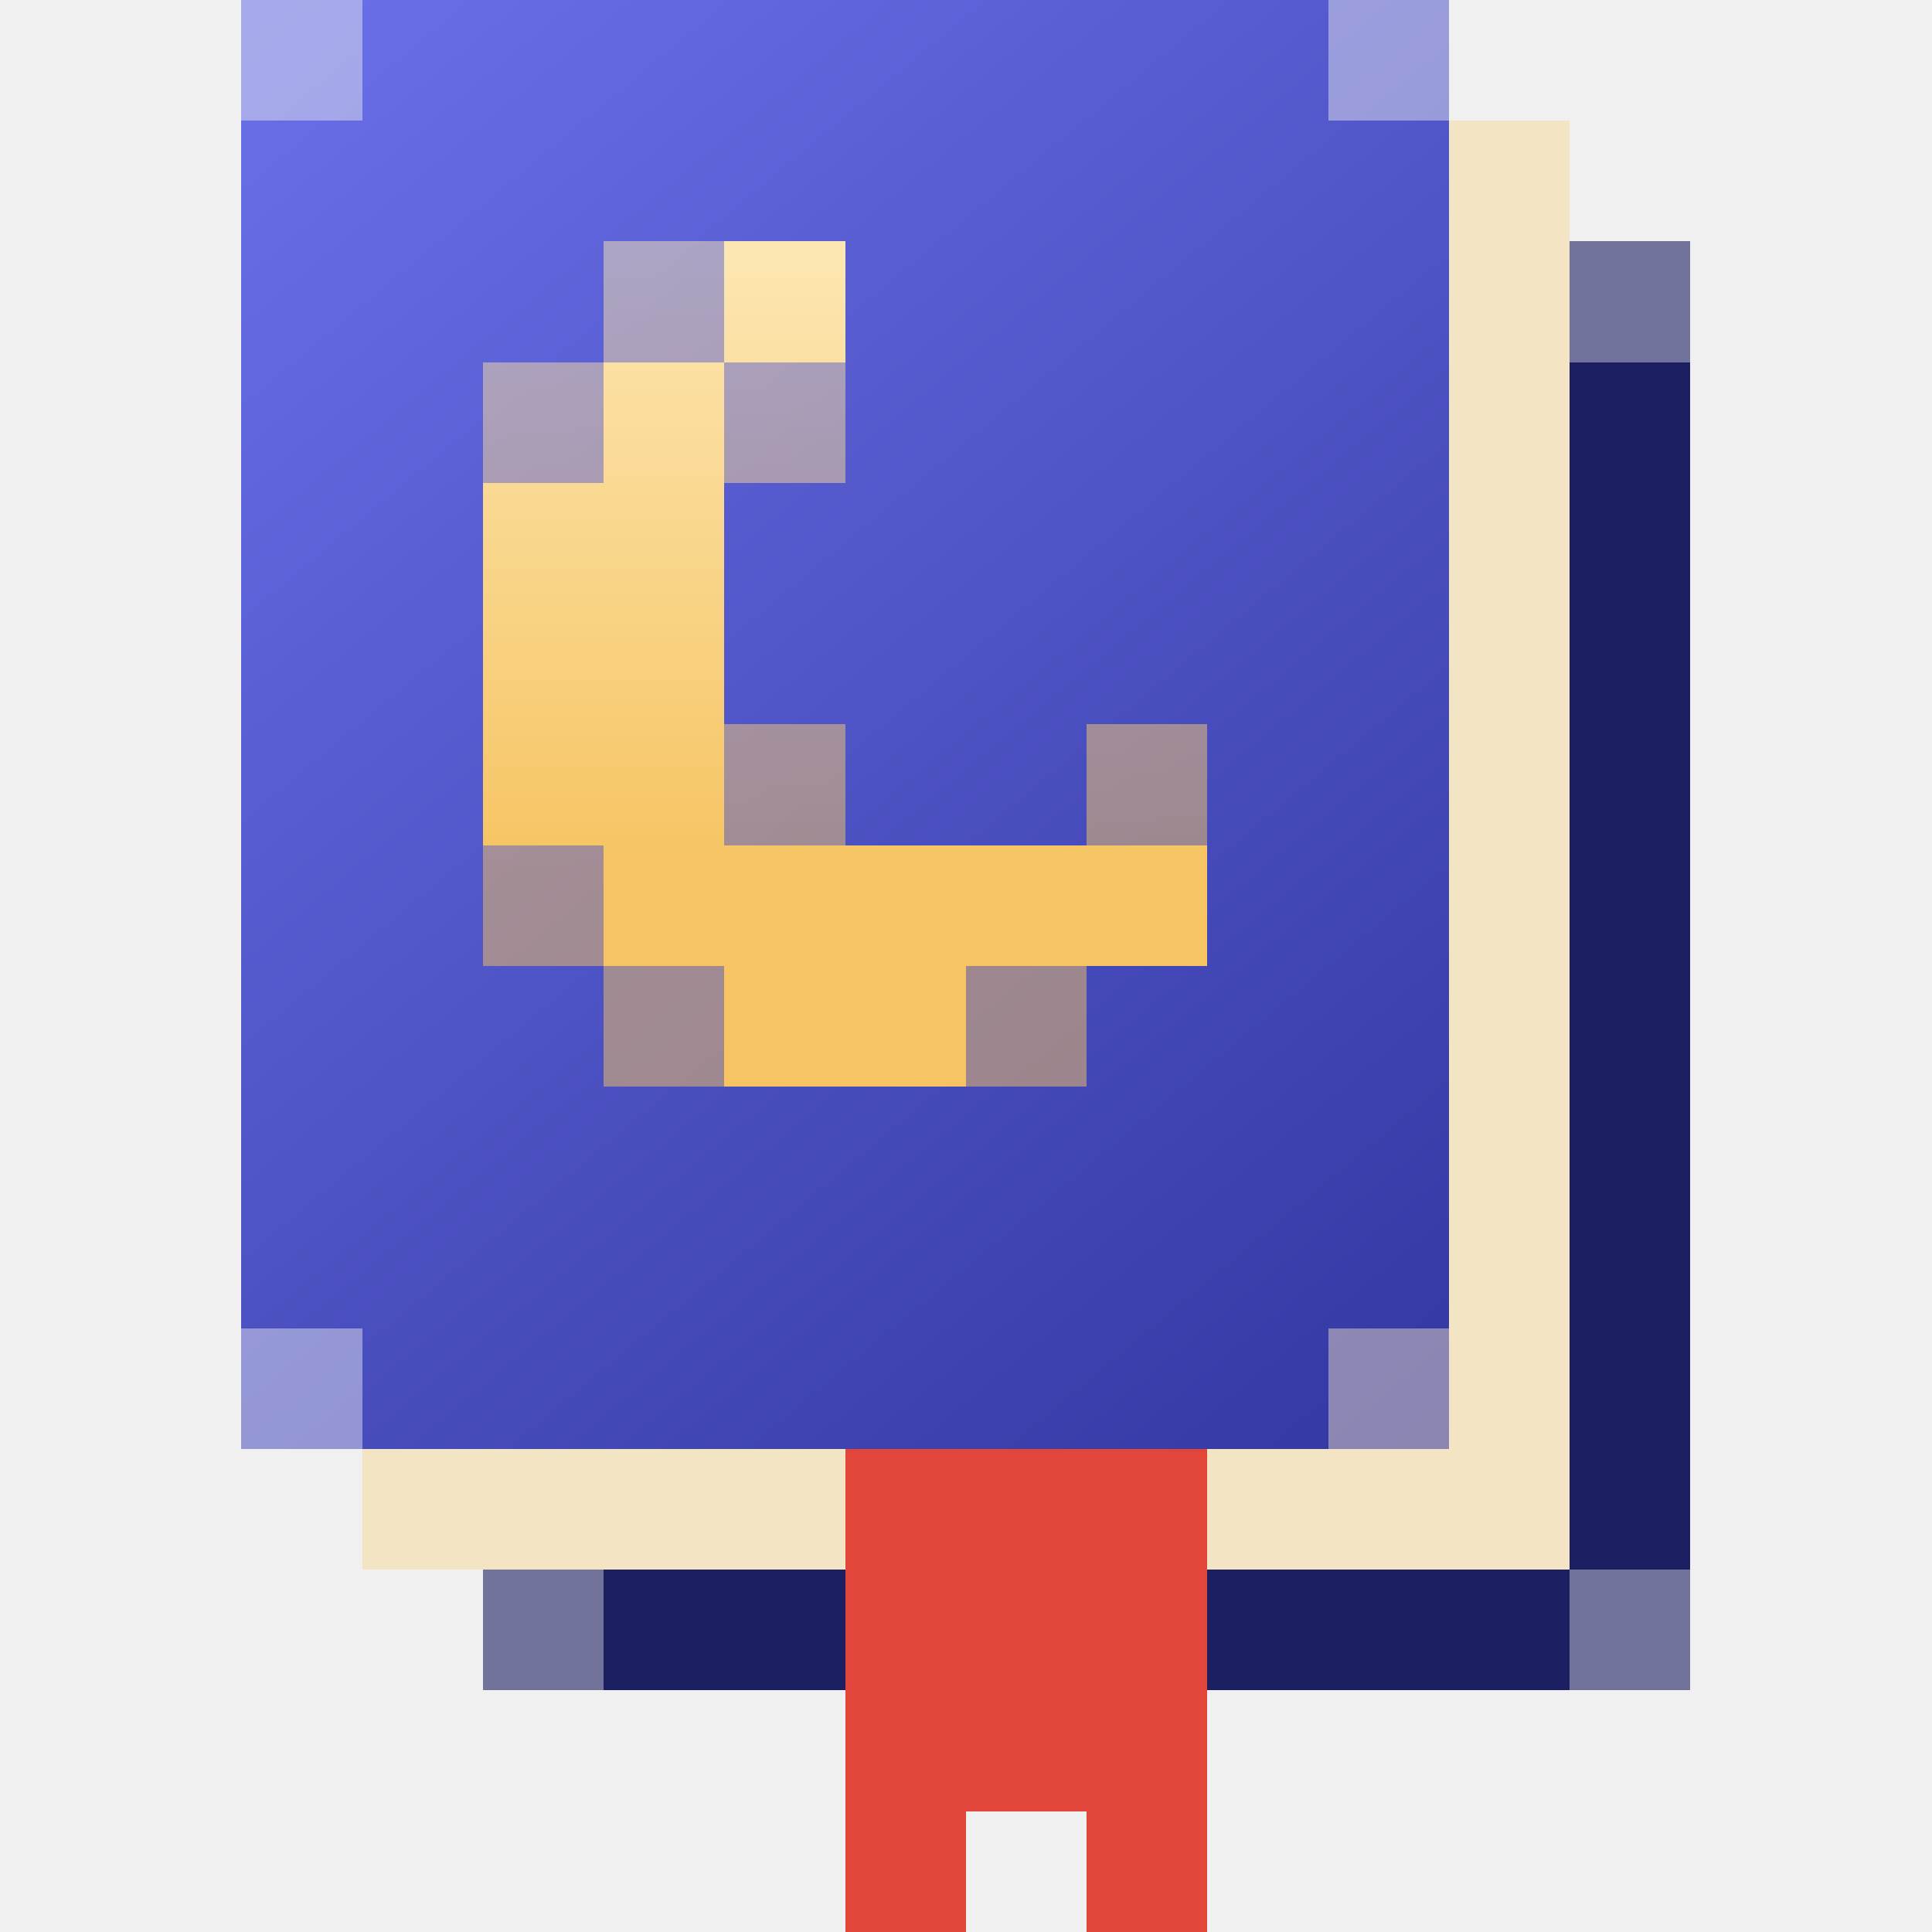
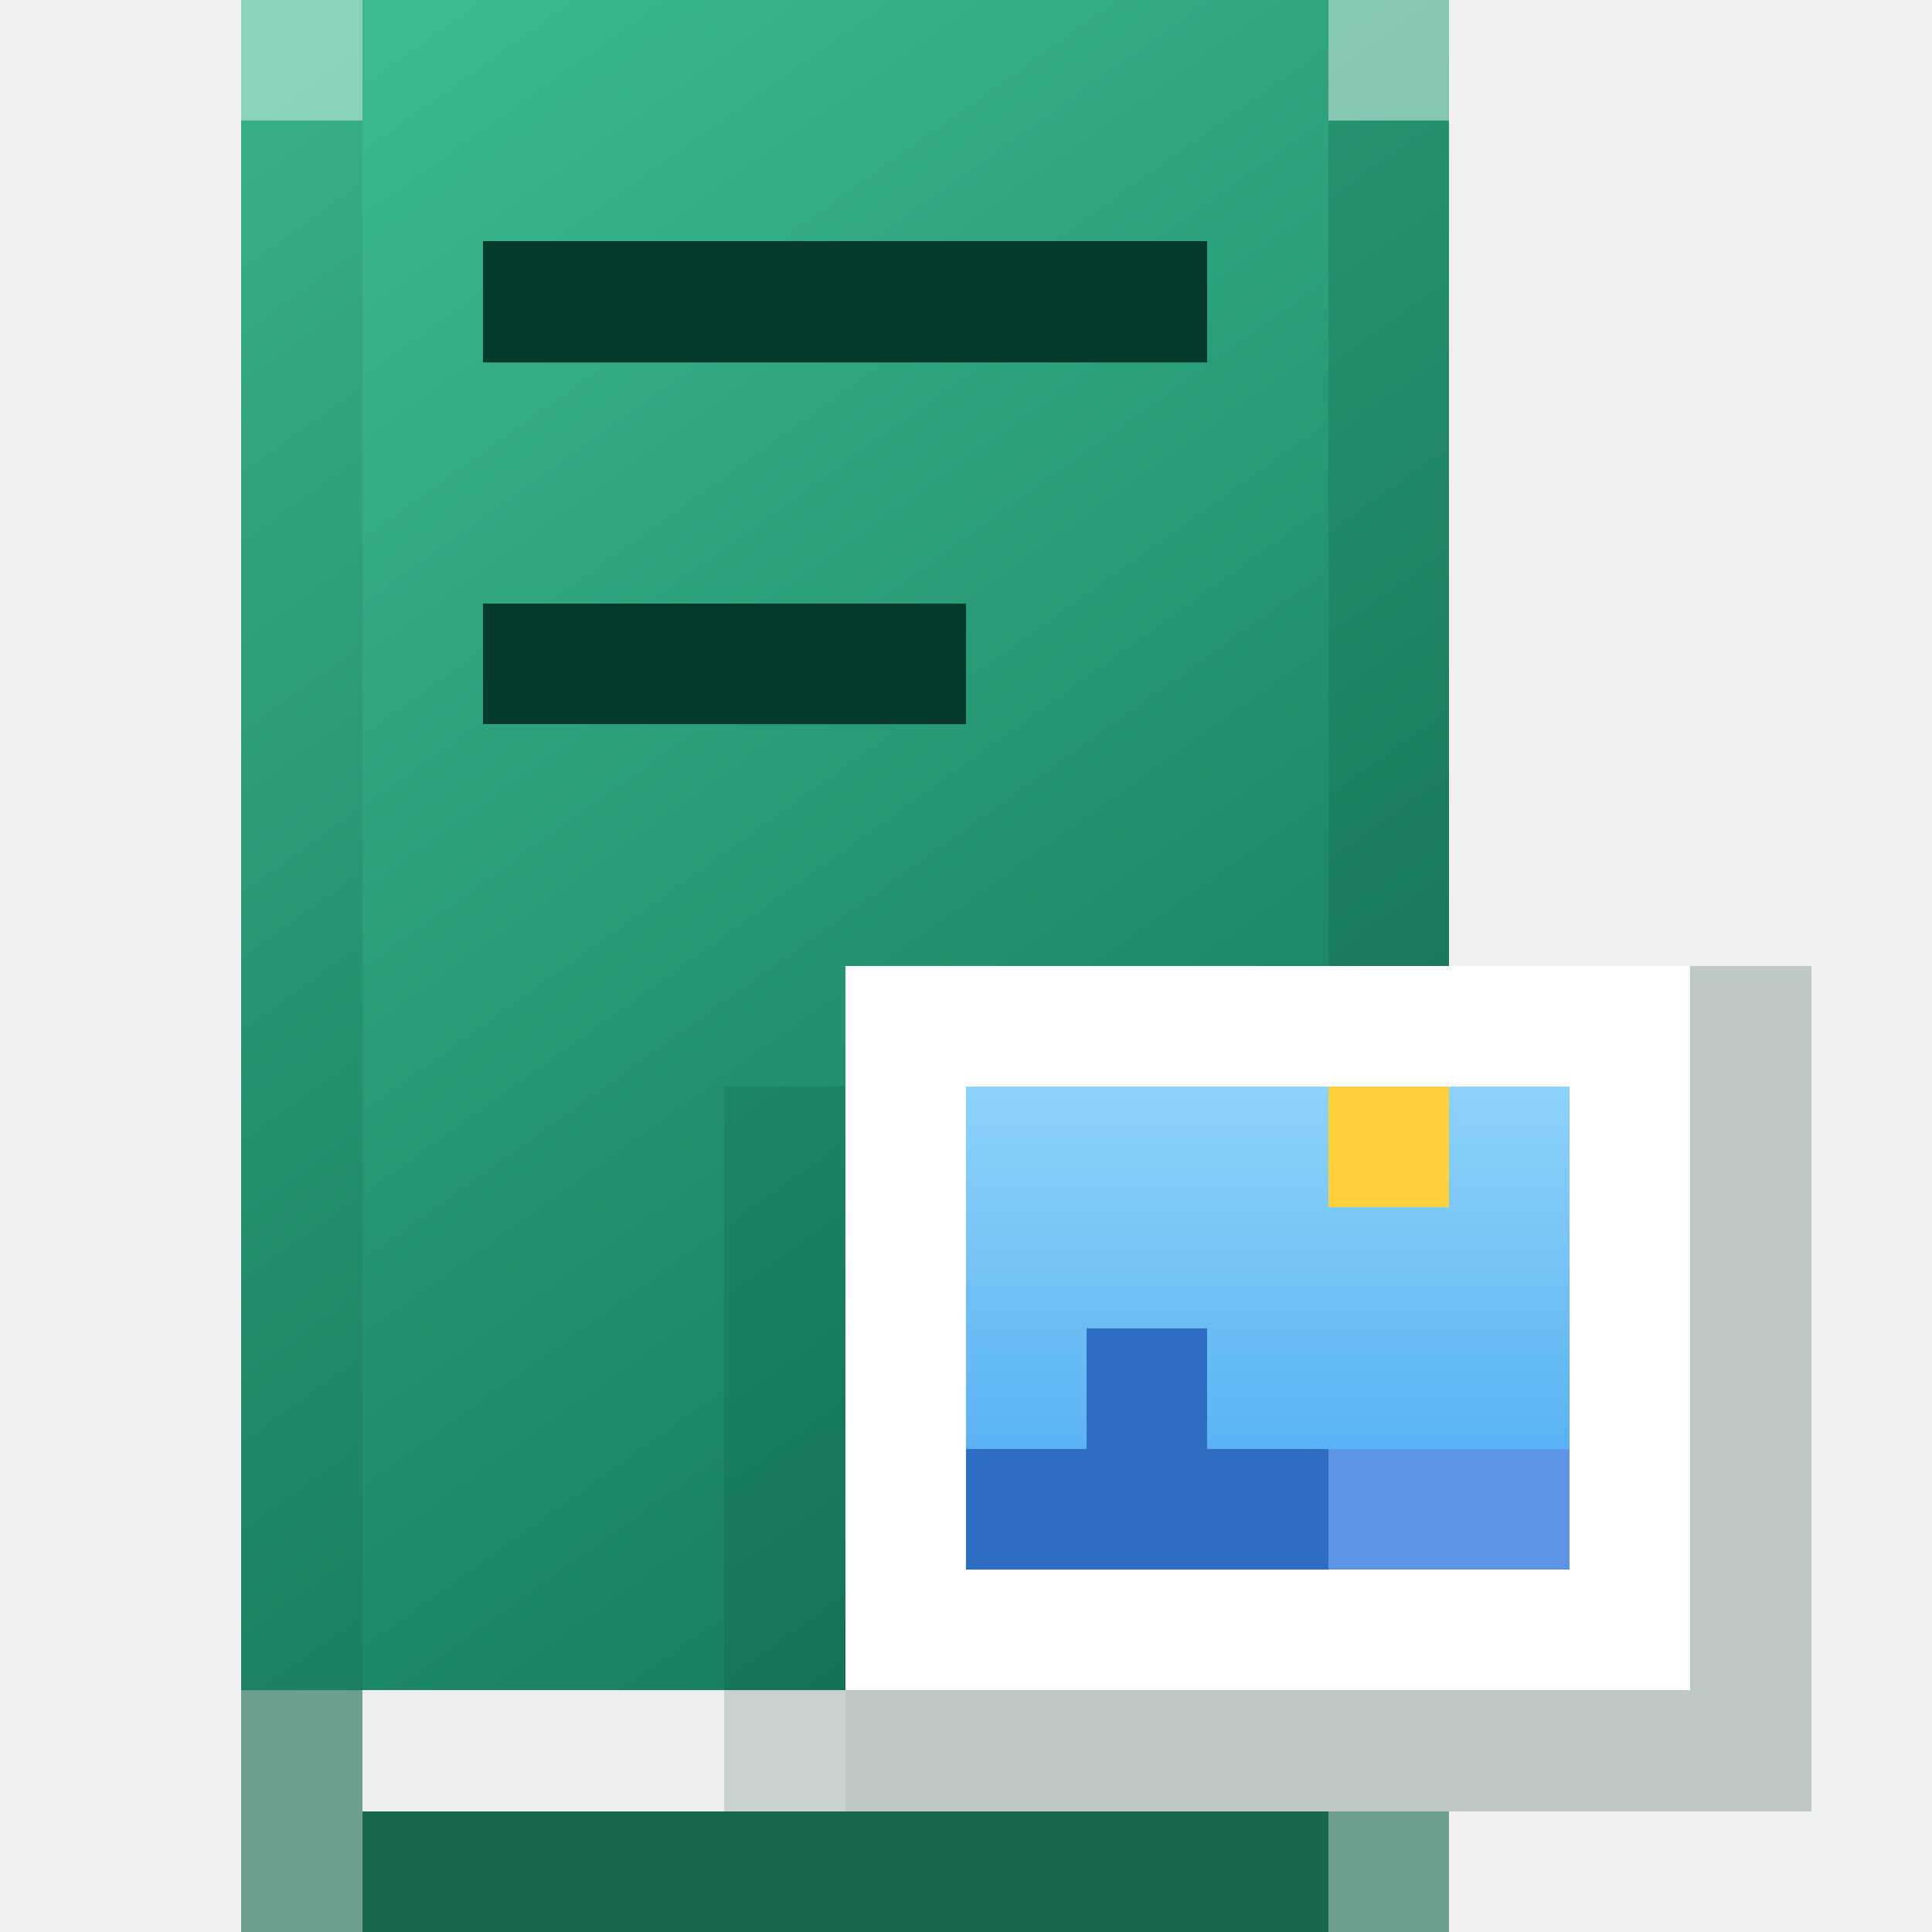
<svg xmlns="http://www.w3.org/2000/svg" width="16" height="16" viewBox="0 0 16 16">
  <defs>
-     <linearGradient id="cv" x1="2" y1="0" x2="12" y2="12" gradientUnits="userSpaceOnUse">
-       <stop offset="0" stop-color="#6A70E8" />
-       <stop offset="1" stop-color="#3337A3" />
+     <linearGradient id="pg" x1="2" y1="0" x2="12" y2="14" gradientUnits="userSpaceOnUse">
+       <stop offset="0" stop-color="#3EBE94" />
+       <stop offset="1" stop-color="#106F54" />
    </linearGradient>
-     <linearGradient id="mn" x1="0" y1="0" x2="0" y2="7.2" gradientUnits="userSpaceOnUse">
-       <stop offset="0" stop-color="#FFF4D2" />
-       <stop offset="1" stop-color="#F6C462" />
+     <linearGradient id="sky" x1="0" y1="9" x2="0" y2="13" gradientUnits="userSpaceOnUse">
+       <stop offset="0" stop-color="#8DD3FA" />
+       <stop offset="1" stop-color="#4BA7EE" />
    </linearGradient>
  </defs>
-   <rect x="4" y="3" width="10" height="10" fill="#1D1F63" shape-rendering="crispEdges" />
-   <rect x="5" y="2" width="8" height="1" fill="#1D1F63" shape-rendering="crispEdges" />
-   <rect x="5" y="13" width="8" height="1" fill="#1D1F63" shape-rendering="crispEdges" />
-   <rect x="4" y="2" width="1" height="1" fill="#1D1F63" opacity="0.6" shape-rendering="crispEdges" />
-   <rect x="4" y="13" width="1" height="1" fill="#1D1F63" opacity="0.6" shape-rendering="crispEdges" />
-   <rect x="13" y="2" width="1" height="1" fill="#1D1F63" opacity="0.6" shape-rendering="crispEdges" />
-   <rect x="13" y="13" width="1" height="1" fill="#1D1F63" opacity="0.6" shape-rendering="crispEdges" />
-   <rect x="3" y="2" width="10" height="10" fill="#F3E4C4" shape-rendering="crispEdges" />
-   <rect x="4" y="1" width="8" height="1" fill="#F3E4C4" shape-rendering="crispEdges" />
-   <rect x="4" y="12" width="8" height="1" fill="#F3E4C4" shape-rendering="crispEdges" />
-   <rect x="3" y="1" width="1" height="1" fill="#F3E4C4" shape-rendering="crispEdges" />
-   <rect x="3" y="12" width="1" height="1" fill="#F3E4C4" shape-rendering="crispEdges" />
-   <rect x="12" y="1" width="1" height="1" fill="#F3E4C4" shape-rendering="crispEdges" />
-   <rect x="12" y="12" width="1" height="1" fill="#F3E4C4" shape-rendering="crispEdges" />
-   <rect x="7" y="12" width="3" height="3" fill="#E2463A" shape-rendering="crispEdges" />
-   <rect x="7" y="15" width="1" height="1" fill="#E2463A" shape-rendering="crispEdges" />
-   <rect x="9" y="15" width="1" height="1" fill="#E2463A" shape-rendering="crispEdges" />
-   <rect x="2" y="1" width="10" height="10" fill="url(#cv)" shape-rendering="crispEdges" />
-   <rect x="3" y="0" width="8" height="1" fill="url(#cv)" shape-rendering="crispEdges" />
-   <rect x="3" y="11" width="8" height="1" fill="url(#cv)" shape-rendering="crispEdges" />
-   <rect x="2" y="0" width="1" height="1" fill="url(#cv)" opacity="0.55" shape-rendering="crispEdges" />
-   <rect x="2" y="11" width="1" height="1" fill="url(#cv)" opacity="0.55" shape-rendering="crispEdges" />
-   <rect x="11" y="0" width="1" height="1" fill="url(#cv)" opacity="0.55" shape-rendering="crispEdges" />
-   <rect x="11" y="11" width="1" height="1" fill="url(#cv)" opacity="0.55" shape-rendering="crispEdges" />
-   <rect x="5" y="2" width="1" height="1" fill="url(#mn)" opacity="0.5" shape-rendering="crispEdges" />
-   <rect x="6" y="2" width="1" height="1" fill="url(#mn)" shape-rendering="crispEdges" />
-   <rect x="4" y="3" width="1" height="1" fill="url(#mn)" opacity="0.5" shape-rendering="crispEdges" />
-   <rect x="5" y="3" width="1" height="1" fill="url(#mn)" shape-rendering="crispEdges" />
-   <rect x="6" y="3" width="1" height="1" fill="url(#mn)" opacity="0.5" shape-rendering="crispEdges" />
-   <rect x="4" y="4" width="1" height="1" fill="url(#mn)" shape-rendering="crispEdges" />
-   <rect x="5" y="4" width="1" height="1" fill="url(#mn)" shape-rendering="crispEdges" />
-   <rect x="4" y="5" width="1" height="1" fill="url(#mn)" shape-rendering="crispEdges" />
-   <rect x="5" y="5" width="1" height="1" fill="url(#mn)" shape-rendering="crispEdges" />
-   <rect x="4" y="6" width="1" height="1" fill="url(#mn)" shape-rendering="crispEdges" />
-   <rect x="5" y="6" width="1" height="1" fill="url(#mn)" shape-rendering="crispEdges" />
-   <rect x="6" y="6" width="1" height="1" fill="url(#mn)" opacity="0.5" shape-rendering="crispEdges" />
-   <rect x="9" y="6" width="1" height="1" fill="url(#mn)" opacity="0.5" shape-rendering="crispEdges" />
-   <rect x="4" y="7" width="1" height="1" fill="url(#mn)" opacity="0.5" shape-rendering="crispEdges" />
-   <rect x="5" y="7" width="1" height="1" fill="url(#mn)" shape-rendering="crispEdges" />
-   <rect x="6" y="7" width="1" height="1" fill="url(#mn)" shape-rendering="crispEdges" />
-   <rect x="7" y="7" width="1" height="1" fill="url(#mn)" shape-rendering="crispEdges" />
-   <rect x="8" y="7" width="1" height="1" fill="url(#mn)" shape-rendering="crispEdges" />
-   <rect x="9" y="7" width="1" height="1" fill="url(#mn)" shape-rendering="crispEdges" />
-   <rect x="5" y="8" width="1" height="1" fill="url(#mn)" opacity="0.5" shape-rendering="crispEdges" />
-   <rect x="6" y="8" width="1" height="1" fill="url(#mn)" shape-rendering="crispEdges" />
-   <rect x="7" y="8" width="1" height="1" fill="url(#mn)" shape-rendering="crispEdges" />
-   <rect x="8" y="8" width="1" height="1" fill="url(#mn)" opacity="0.5" shape-rendering="crispEdges" />
+   <rect x="2" y="1" width="10" height="13" fill="url(#pg)" shape-rendering="crispEdges" />
+   <rect x="3" y="0" width="8" height="1" fill="url(#pg)" shape-rendering="crispEdges" />
+   <rect x="3" y="14" width="8" height="1" fill="url(#pg)" shape-rendering="crispEdges" />
+   <rect x="2" y="0" width="1" height="1" fill="url(#pg)" opacity="0.55" shape-rendering="crispEdges" />
+   <rect x="2" y="14" width="1" height="1" fill="url(#pg)" shape-rendering="crispEdges" />
+   <rect x="11" y="0" width="1" height="1" fill="url(#pg)" opacity="0.55" shape-rendering="crispEdges" />
+   <rect x="11" y="14" width="1" height="1" fill="url(#pg)" shape-rendering="crispEdges" />
+   <rect x="2" y="1" width="1" height="13" fill="#000" opacity="0.07" shape-rendering="crispEdges" />
+   <rect x="11" y="1" width="1" height="13" fill="#000" opacity="0.1" shape-rendering="crispEdges" />
+   <rect x="2" y="14" width="10" height="1" fill="#EDEDED" shape-rendering="crispEdges" />
+   <rect x="2" y="14" width="1" height="1" fill="#17684F" opacity="0.6" shape-rendering="crispEdges" />
+   <rect x="11" y="14" width="1" height="1" fill="#17684F" opacity="0.6" shape-rendering="crispEdges" />
+   <rect x="3" y="15" width="8" height="1" fill="#17684F" shape-rendering="crispEdges" />
+   <rect x="2" y="15" width="1" height="1" fill="#17684F" opacity="0.6" shape-rendering="crispEdges" />
+   <rect x="11" y="15" width="1" height="1" fill="#17684F" opacity="0.6" shape-rendering="crispEdges" />
+   <rect x="4" y="2" width="6" height="1" fill="#063A2D" shape-rendering="crispEdges" />
+   <rect x="4" y="5" width="4" height="1" fill="#063A2D" shape-rendering="crispEdges" />
+   <rect x="6" y="9" width="1" height="6" fill="#063A2C" opacity="0.16" shape-rendering="crispEdges" />
+   <rect x="7" y="9" width="8" height="5" fill="#FFFFFF" shape-rendering="crispEdges" />
+   <rect x="8" y="8" width="6" height="1" fill="#FFFFFF" shape-rendering="crispEdges" />
+   <rect x="8" y="14" width="6" height="1" fill="#FFFFFF" shape-rendering="crispEdges" />
+   <rect x="7" y="8" width="1" height="1" fill="#FFFFFF" shape-rendering="crispEdges" />
+   <rect x="7" y="14" width="1" height="1" fill="#FFFFFF" shape-rendering="crispEdges" />
+   <rect x="14" y="8" width="1" height="1" fill="#FFFFFF" shape-rendering="crispEdges" />
+   <rect x="14" y="14" width="1" height="1" fill="#FFFFFF" shape-rendering="crispEdges" />
+   <rect x="14" y="8" width="1" height="7" fill="#BFC8C5" shape-rendering="crispEdges" />
+   <rect x="7" y="14" width="8" height="1" fill="#BFC8C5" shape-rendering="crispEdges" />
+   <rect x="8" y="9" width="5" height="4" fill="url(#sky)" shape-rendering="crispEdges" />
+   <rect x="11" y="9" width="1" height="1" fill="#FFCF3F" shape-rendering="crispEdges" />
+   <rect x="9" y="11" width="1" height="1" fill="#2F6CC4" shape-rendering="crispEdges" />
+   <rect x="8" y="12" width="1" height="1" fill="#2F6CC4" shape-rendering="crispEdges" />
+   <rect x="9" y="12" width="1" height="1" fill="#2F6CC4" shape-rendering="crispEdges" />
+   <rect x="10" y="12" width="1" height="1" fill="#2F6CC4" shape-rendering="crispEdges" />
+   <rect x="11" y="12" width="1" height="1" fill="#5C95E3" shape-rendering="crispEdges" />
+   <rect x="12" y="12" width="1" height="1" fill="#5C95E3" shape-rendering="crispEdges" />
</svg>
